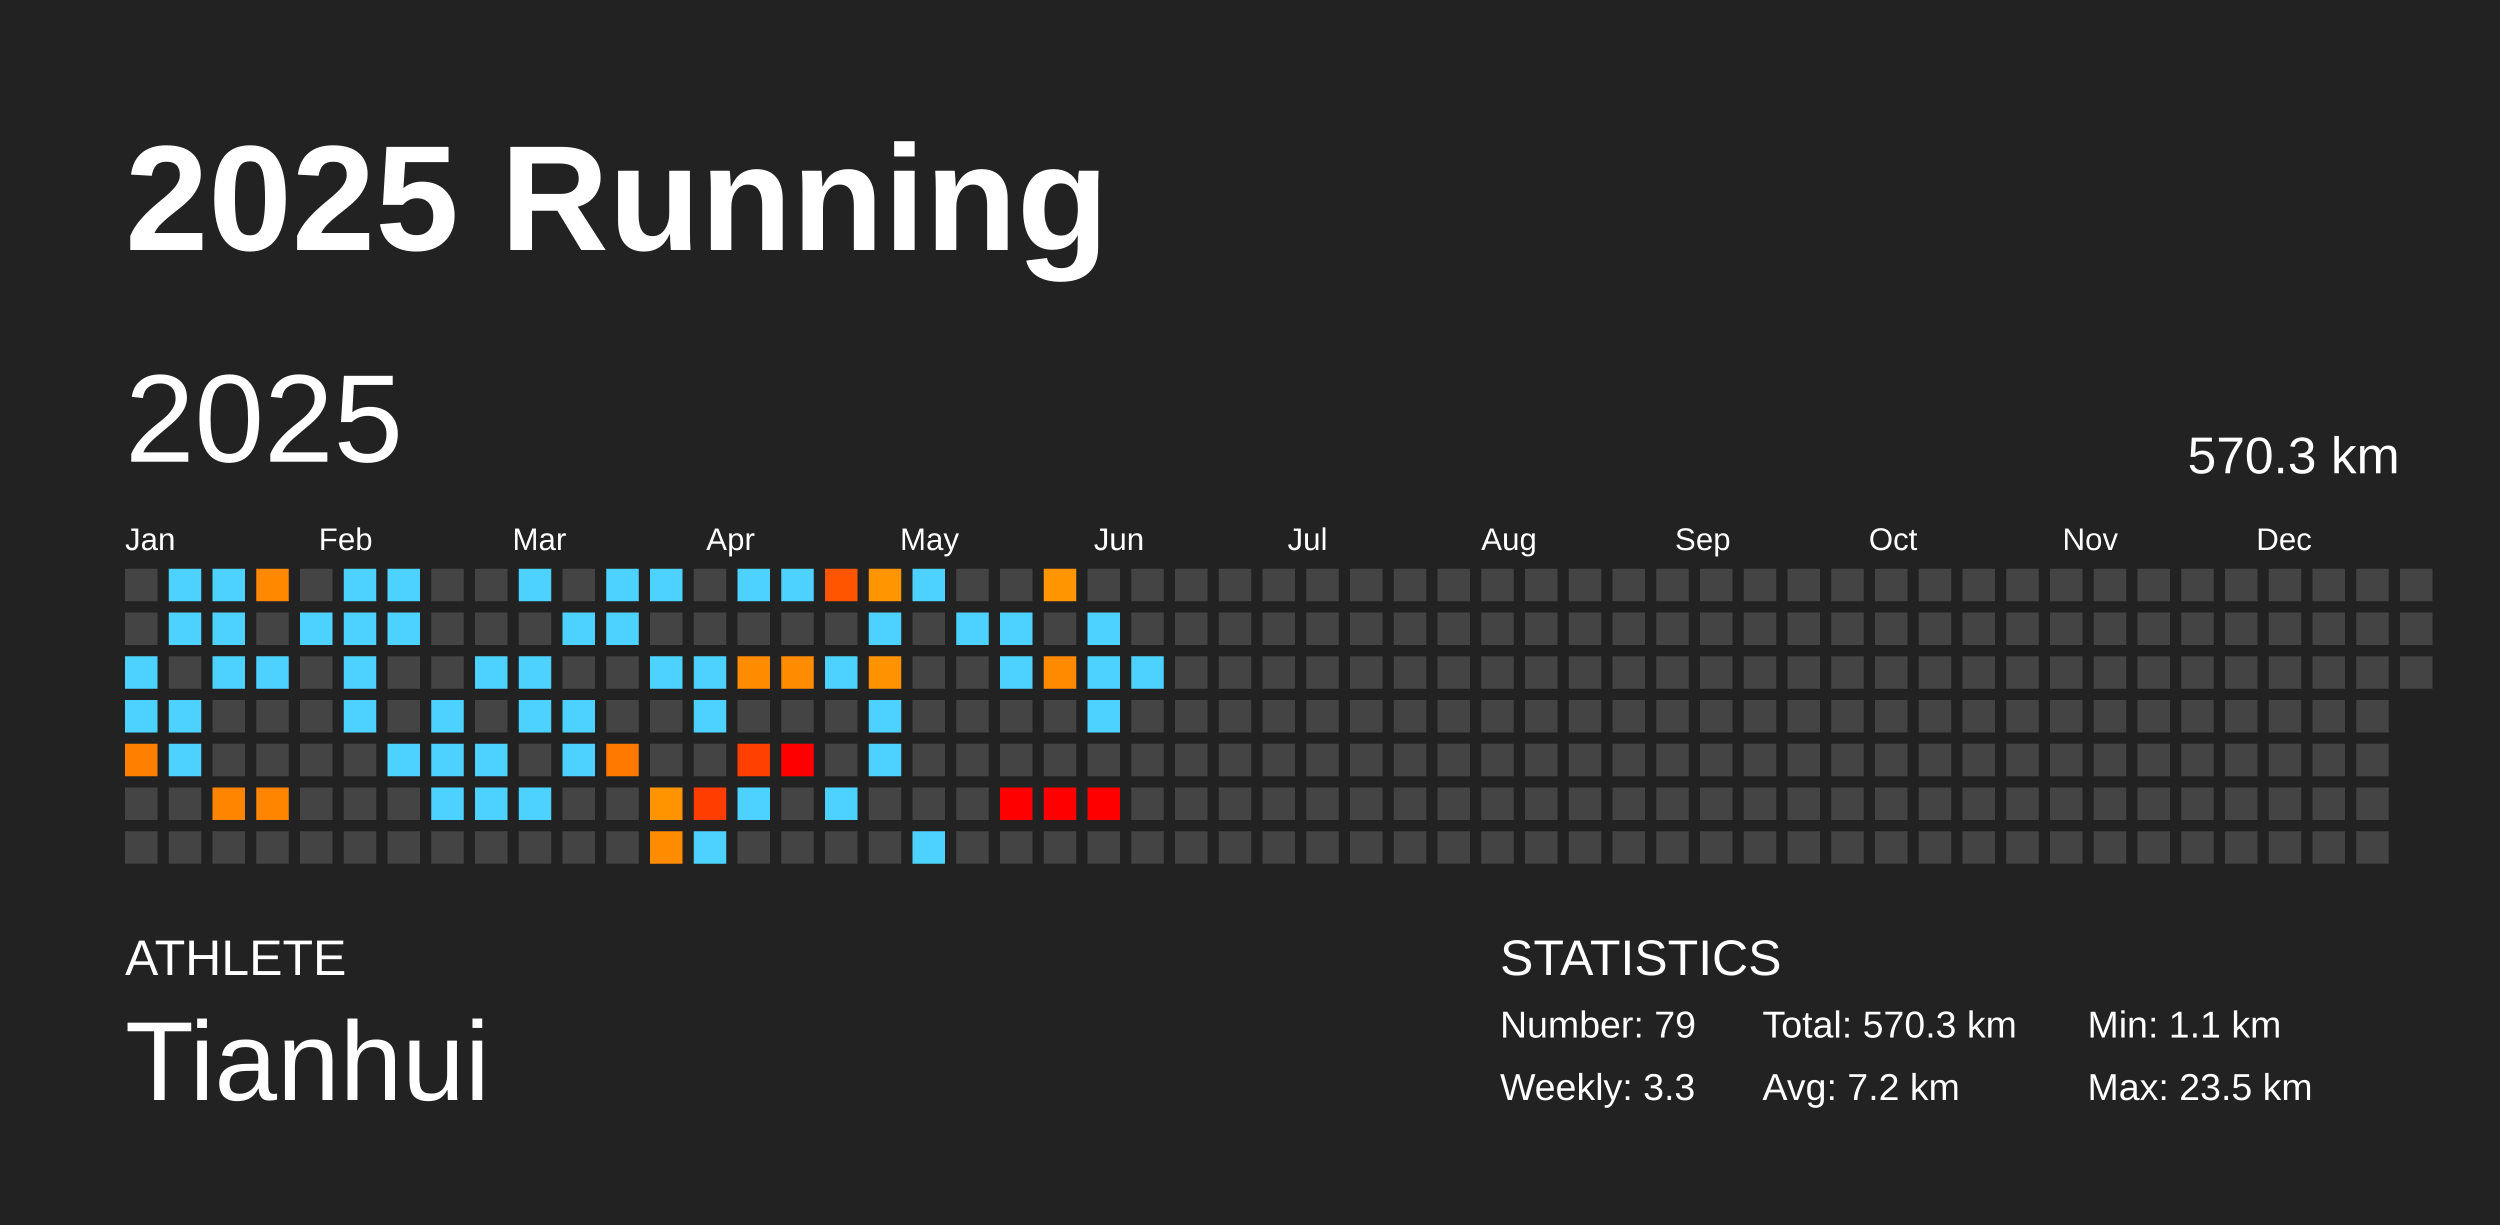
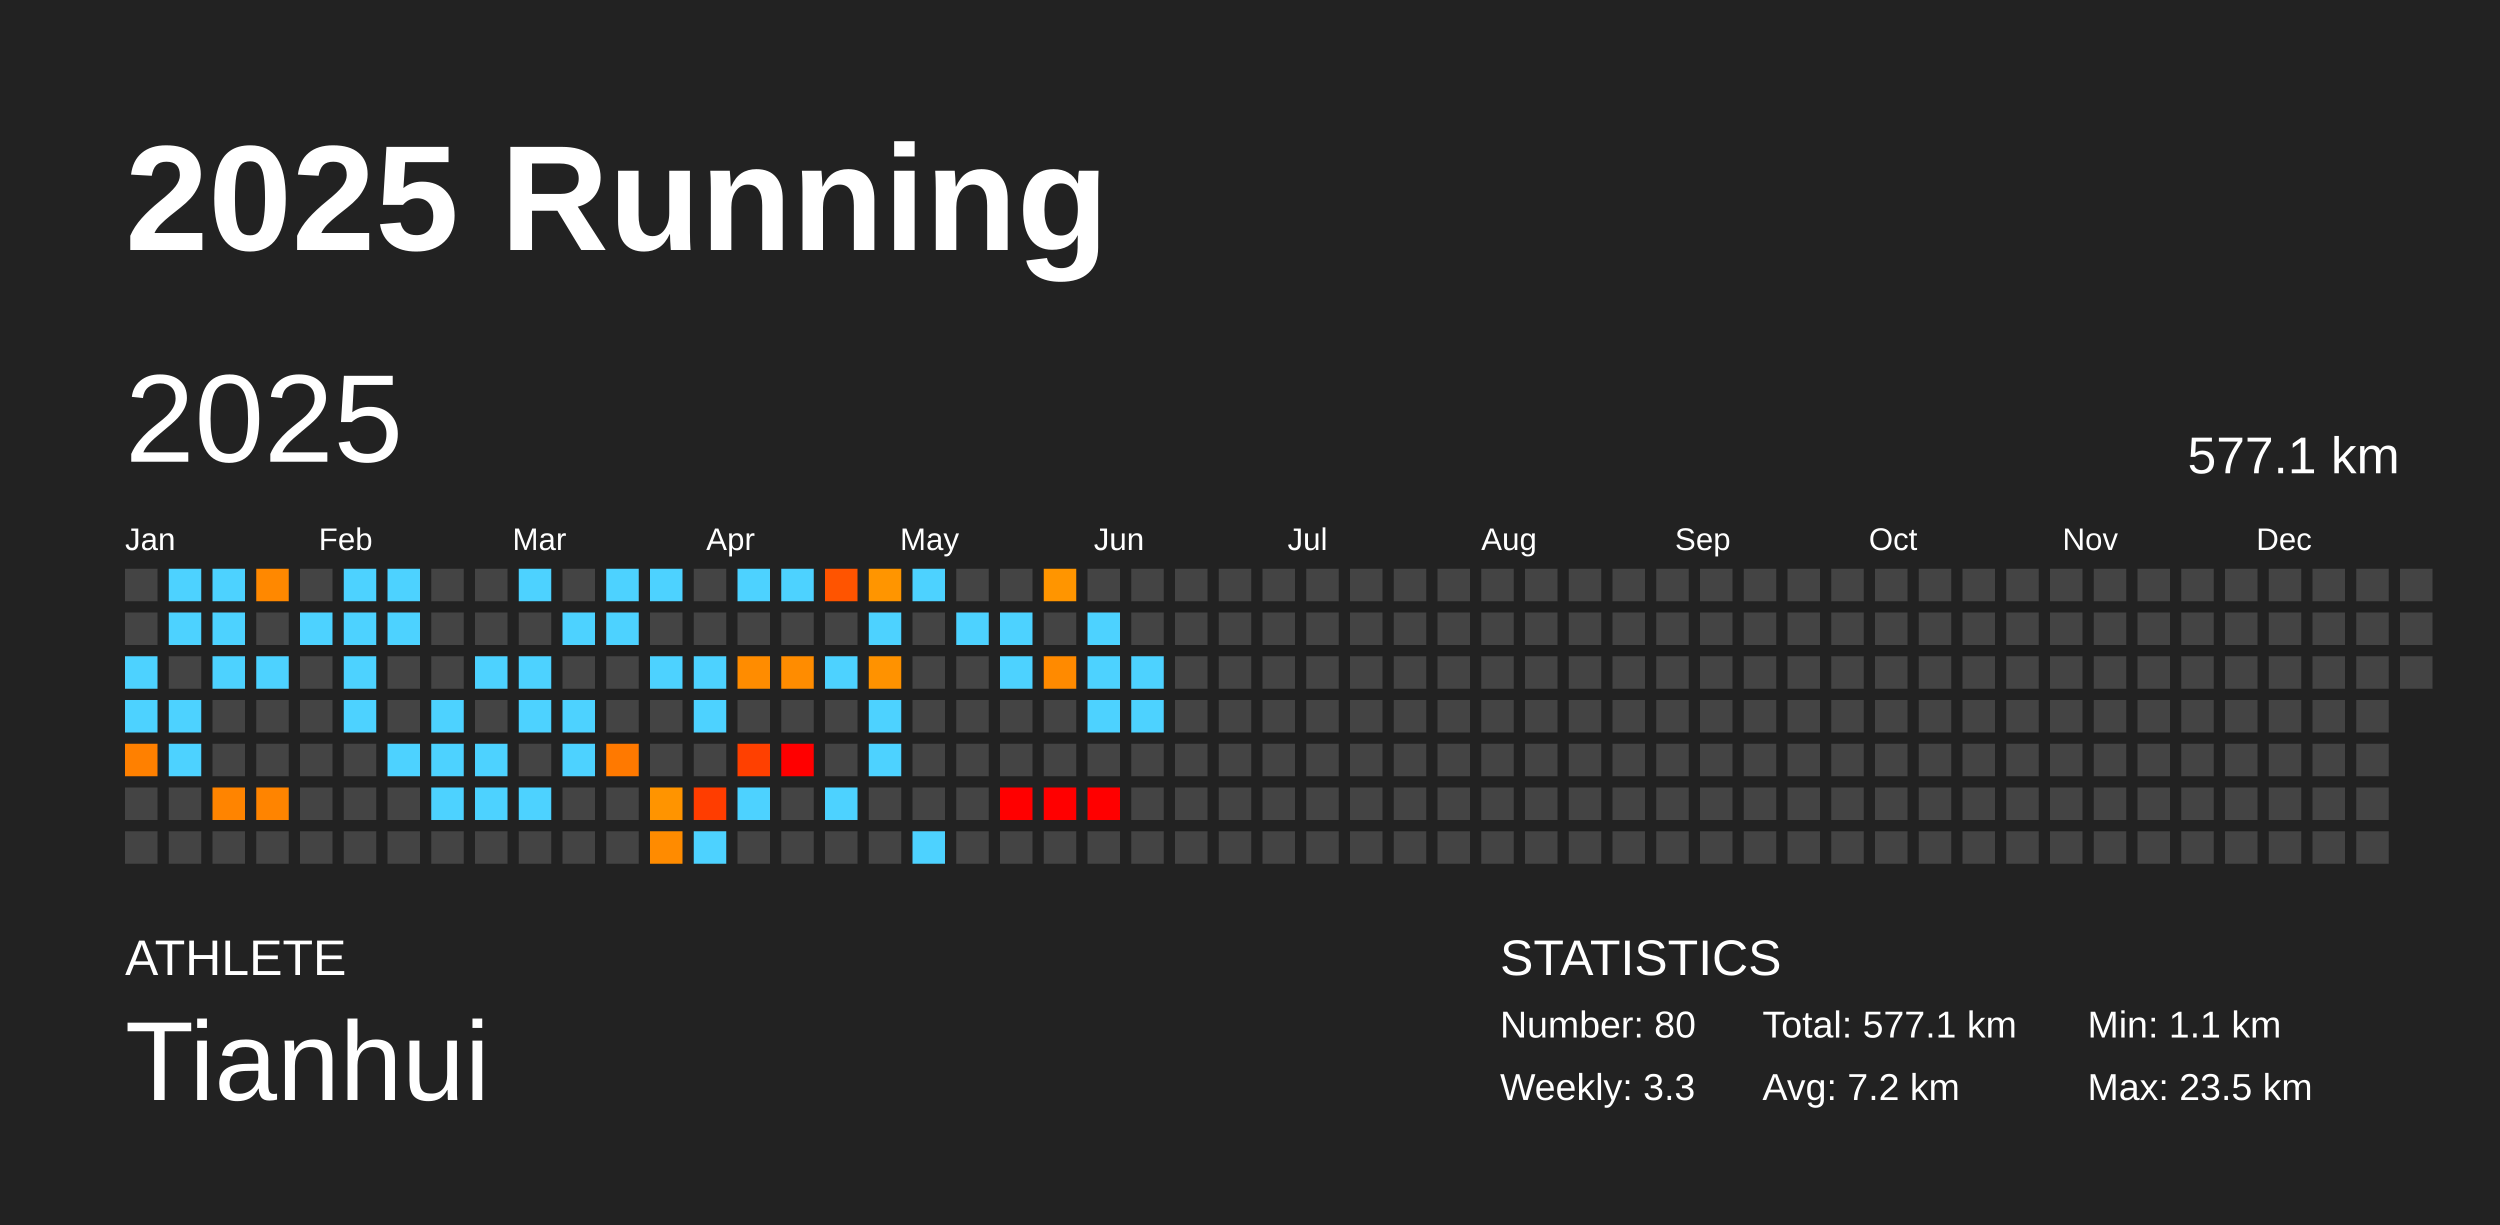
<svg xmlns="http://www.w3.org/2000/svg" baseProfile="full" height="98mm" version="1.1" viewBox="0,0,200,98" width="200mm">
  <defs />
  <rect fill="#222222" height="98" width="200" x="0" y="0" />
  <text fill="#FFFFFF" style="font-size:12px; font-family:Arial; font-weight:bold;" x="10" y="20">2025 Running</text>
  <text fill="#FFFFFF" style="font-size:4px; font-family:Arial" x="10" y="78">ATHLETE</text>
  <text fill="#FFFFFF" style="font-size:9px; font-family:Arial" x="10" y="88">Tianhui</text>
  <text fill="#FFFFFF" style="font-size:4px; font-family:Arial" x="120" y="78">STATISTICS</text>
-   <text fill="#FFFFFF" style="font-size:3px; font-family:Arial" x="120" y="83">Number: 79</text>
+   <text fill="#FFFFFF" style="font-size:3px; font-family:Arial" x="120" y="83">Number: 80</text>
  <text fill="#FFFFFF" style="font-size:3px; font-family:Arial" x="120" y="88">Weekly: 3.3</text>
-   <text fill="#FFFFFF" style="font-size:3px; font-family:Arial" x="141" y="83">Total: 570.3 km</text>
+   <text fill="#FFFFFF" style="font-size:3px; font-family:Arial" x="141" y="83">Total: 577.1 km</text>
  <text fill="#FFFFFF" style="font-size:3px; font-family:Arial" x="141" y="88">Avg: 7.2 km</text>
  <text fill="#FFFFFF" style="font-size:3px; font-family:Arial" x="167" y="83">Min: 1.1 km</text>
  <text fill="#FFFFFF" style="font-size:3px; font-family:Arial" x="167" y="88">Max: 23.5 km</text>
  <text dominant-baseline="hanging" fill="#FFFFFF" style="font-size:10.0px; font-family:Arial;" x="10" y="30">2025</text>
-   <text dominant-baseline="hanging" fill="#FFFFFF" style="font-size:4.125px; font-family:Arial;" x="175" y="35">570.3 km</text>
+   <text dominant-baseline="hanging" fill="#FFFFFF" style="font-size:4.125px; font-family:Arial;" x="175" y="35">577.1 km</text>
  <text fill="#FFFFFF" style="font-size:2.5px; font-family:Arial" x="10.0" y="44">Jan</text>
  <text fill="#FFFFFF" style="font-size:2.5px; font-family:Arial" x="25.5" y="44">Feb</text>
  <text fill="#FFFFFF" style="font-size:2.5px; font-family:Arial" x="41.0" y="44">Mar</text>
  <text fill="#FFFFFF" style="font-size:2.5px; font-family:Arial" x="56.5" y="44">Apr</text>
  <text fill="#FFFFFF" style="font-size:2.5px; font-family:Arial" x="72.0" y="44">May</text>
  <text fill="#FFFFFF" style="font-size:2.5px; font-family:Arial" x="87.5" y="44">Jun</text>
  <text fill="#FFFFFF" style="font-size:2.5px; font-family:Arial" x="103.0" y="44">Jul</text>
  <text fill="#FFFFFF" style="font-size:2.5px; font-family:Arial" x="118.5" y="44">Aug</text>
  <text fill="#FFFFFF" style="font-size:2.5px; font-family:Arial" x="134.0" y="44">Sep</text>
  <text fill="#FFFFFF" style="font-size:2.5px; font-family:Arial" x="149.5" y="44">Oct</text>
  <text fill="#FFFFFF" style="font-size:2.5px; font-family:Arial" x="165.0" y="44">Nov</text>
  <text fill="#FFFFFF" style="font-size:2.5px; font-family:Arial" x="180.5" y="44">Dec</text>
  <rect fill="#444444" height="2.6" width="2.6" x="10.0" y="45.5" />
  <rect fill="#444444" height="2.6" width="2.6" x="10.0" y="49.0" />
  <rect fill="#4dd2ff" height="2.6" width="2.6" x="10.0" y="52.5" />
  <rect fill="#4dd2ff" height="2.6" width="2.6" x="10.0" y="56.0" />
  <rect fill="#ff8000" height="2.6" width="2.6" x="10.0" y="59.5" />
  <rect fill="#444444" height="2.6" width="2.6" x="10.0" y="63.0" />
  <rect fill="#444444" height="2.6" width="2.6" x="10.0" y="66.5" />
  <rect fill="#4dd2ff" height="2.6" width="2.6" x="13.5" y="45.5" />
  <rect fill="#4dd2ff" height="2.6" width="2.6" x="13.5" y="49.0" />
  <rect fill="#444444" height="2.6" width="2.6" x="13.5" y="52.5" />
  <rect fill="#4dd2ff" height="2.6" width="2.6" x="13.5" y="56.0" />
  <rect fill="#4dd2ff" height="2.6" width="2.6" x="13.5" y="59.5" />
  <rect fill="#444444" height="2.6" width="2.6" x="13.5" y="63.0" />
  <rect fill="#444444" height="2.6" width="2.6" x="13.5" y="66.5" />
  <rect fill="#4dd2ff" height="2.6" width="2.6" x="17.0" y="45.5" />
  <rect fill="#4dd2ff" height="2.6" width="2.6" x="17.0" y="49.0" />
  <rect fill="#4dd2ff" height="2.6" width="2.6" x="17.0" y="52.5" />
  <rect fill="#444444" height="2.6" width="2.6" x="17.0" y="56.0" />
  <rect fill="#444444" height="2.6" width="2.6" x="17.0" y="59.5" />
  <rect fill="#ff8400" height="2.6" width="2.6" x="17.0" y="63.0" />
  <rect fill="#444444" height="2.6" width="2.6" x="17.0" y="66.5" />
  <rect fill="#ff8800" height="2.6" width="2.6" x="20.5" y="45.5" />
  <rect fill="#444444" height="2.6" width="2.6" x="20.5" y="49.0" />
  <rect fill="#4dd2ff" height="2.6" width="2.6" x="20.5" y="52.5" />
  <rect fill="#444444" height="2.6" width="2.6" x="20.5" y="56.0" />
  <rect fill="#444444" height="2.6" width="2.6" x="20.5" y="59.5" />
  <rect fill="#ff8400" height="2.6" width="2.6" x="20.5" y="63.0" />
  <rect fill="#444444" height="2.6" width="2.6" x="20.5" y="66.5" />
  <rect fill="#444444" height="2.6" width="2.6" x="24.0" y="45.5" />
  <rect fill="#4dd2ff" height="2.6" width="2.6" x="24.0" y="49.0" />
  <rect fill="#444444" height="2.6" width="2.6" x="24.0" y="52.5" />
  <rect fill="#444444" height="2.6" width="2.6" x="24.0" y="56.0" />
  <rect fill="#444444" height="2.6" width="2.6" x="24.0" y="59.5" />
  <rect fill="#444444" height="2.6" width="2.6" x="24.0" y="63.0" />
  <rect fill="#444444" height="2.6" width="2.6" x="24.0" y="66.5" />
  <rect fill="#4dd2ff" height="2.6" width="2.6" x="27.5" y="45.5" />
  <rect fill="#4dd2ff" height="2.6" width="2.6" x="27.5" y="49.0" />
  <rect fill="#4dd2ff" height="2.6" width="2.6" x="27.5" y="52.5" />
  <rect fill="#4dd2ff" height="2.6" width="2.6" x="27.5" y="56.0" />
  <rect fill="#444444" height="2.6" width="2.6" x="27.5" y="59.5" />
  <rect fill="#444444" height="2.6" width="2.6" x="27.5" y="63.0" />
  <rect fill="#444444" height="2.6" width="2.6" x="27.5" y="66.5" />
  <rect fill="#4dd2ff" height="2.6" width="2.6" x="31.0" y="45.5" />
  <rect fill="#4dd2ff" height="2.6" width="2.6" x="31.0" y="49.0" />
  <rect fill="#444444" height="2.6" width="2.6" x="31.0" y="52.5" />
  <rect fill="#444444" height="2.6" width="2.6" x="31.0" y="56.0" />
  <rect fill="#4dd2ff" height="2.6" width="2.6" x="31.0" y="59.5" />
  <rect fill="#444444" height="2.6" width="2.6" x="31.0" y="63.0" />
  <rect fill="#444444" height="2.6" width="2.6" x="31.0" y="66.5" />
  <rect fill="#444444" height="2.6" width="2.6" x="34.5" y="45.5" />
  <rect fill="#444444" height="2.6" width="2.6" x="34.5" y="49.0" />
  <rect fill="#444444" height="2.6" width="2.6" x="34.5" y="52.5" />
  <rect fill="#4dd2ff" height="2.6" width="2.6" x="34.5" y="56.0" />
  <rect fill="#4dd2ff" height="2.6" width="2.6" x="34.5" y="59.5" />
  <rect fill="#4dd2ff" height="2.6" width="2.6" x="34.5" y="63.0" />
  <rect fill="#444444" height="2.6" width="2.6" x="34.5" y="66.5" />
  <rect fill="#444444" height="2.6" width="2.6" x="38.0" y="45.5" />
  <rect fill="#444444" height="2.6" width="2.6" x="38.0" y="49.0" />
  <rect fill="#4dd2ff" height="2.6" width="2.6" x="38.0" y="52.5" />
  <rect fill="#444444" height="2.6" width="2.6" x="38.0" y="56.0" />
  <rect fill="#4dd2ff" height="2.6" width="2.6" x="38.0" y="59.5" />
  <rect fill="#4dd2ff" height="2.6" width="2.6" x="38.0" y="63.0" />
  <rect fill="#444444" height="2.6" width="2.6" x="38.0" y="66.5" />
  <rect fill="#4dd2ff" height="2.6" width="2.6" x="41.5" y="45.5" />
  <rect fill="#444444" height="2.6" width="2.6" x="41.5" y="49.0" />
  <rect fill="#4dd2ff" height="2.6" width="2.6" x="41.5" y="52.5" />
  <rect fill="#4dd2ff" height="2.6" width="2.6" x="41.5" y="56.0" />
  <rect fill="#444444" height="2.6" width="2.6" x="41.5" y="59.5" />
  <rect fill="#4dd2ff" height="2.6" width="2.6" x="41.5" y="63.0" />
  <rect fill="#444444" height="2.6" width="2.6" x="41.5" y="66.5" />
  <rect fill="#444444" height="2.6" width="2.6" x="45.0" y="45.5" />
  <rect fill="#4dd2ff" height="2.6" width="2.6" x="45.0" y="49.0" />
  <rect fill="#444444" height="2.6" width="2.6" x="45.0" y="52.5" />
  <rect fill="#4dd2ff" height="2.6" width="2.6" x="45.0" y="56.0" />
  <rect fill="#4dd2ff" height="2.6" width="2.6" x="45.0" y="59.5" />
  <rect fill="#444444" height="2.6" width="2.6" x="45.0" y="63.0" />
  <rect fill="#444444" height="2.6" width="2.6" x="45.0" y="66.5" />
  <rect fill="#4dd2ff" height="2.6" width="2.6" x="48.5" y="45.5" />
  <rect fill="#4dd2ff" height="2.6" width="2.6" x="48.5" y="49.0" />
  <rect fill="#444444" height="2.6" width="2.6" x="48.5" y="52.5" />
  <rect fill="#444444" height="2.6" width="2.6" x="48.5" y="56.0" />
  <rect fill="#ff7900" height="2.6" width="2.6" x="48.5" y="59.5" />
  <rect fill="#444444" height="2.6" width="2.6" x="48.5" y="63.0" />
  <rect fill="#444444" height="2.6" width="2.6" x="48.5" y="66.5" />
  <rect fill="#4dd2ff" height="2.6" width="2.6" x="52.0" y="45.5" />
  <rect fill="#444444" height="2.6" width="2.6" x="52.0" y="49.0" />
  <rect fill="#4dd2ff" height="2.6" width="2.6" x="52.0" y="52.5" />
  <rect fill="#444444" height="2.6" width="2.6" x="52.0" y="56.0" />
  <rect fill="#444444" height="2.6" width="2.6" x="52.0" y="59.5" />
  <rect fill="#ff9400" height="2.6" width="2.6" x="52.0" y="63.0" />
  <rect fill="#ff8b00" height="2.6" width="2.6" x="52.0" y="66.5" />
  <rect fill="#444444" height="2.6" width="2.6" x="55.5" y="45.5" />
  <rect fill="#444444" height="2.6" width="2.6" x="55.5" y="49.0" />
  <rect fill="#4dd2ff" height="2.6" width="2.6" x="55.5" y="52.5" />
  <rect fill="#4dd2ff" height="2.6" width="2.6" x="55.5" y="56.0" />
  <rect fill="#444444" height="2.6" width="2.6" x="55.5" y="59.5" />
  <rect fill="#ff3d00" height="2.6" width="2.6" x="55.5" y="63.0" />
  <rect fill="#4dd2ff" height="2.6" width="2.6" x="55.5" y="66.5" />
  <rect fill="#4dd2ff" height="2.6" width="2.6" x="59.0" y="45.5" />
  <rect fill="#444444" height="2.6" width="2.6" x="59.0" y="49.0" />
  <rect fill="#ff8c00" height="2.6" width="2.6" x="59.0" y="52.5" />
  <rect fill="#444444" height="2.6" width="2.6" x="59.0" y="56.0" />
  <rect fill="#ff4000" height="2.6" width="2.6" x="59.0" y="59.5" />
  <rect fill="#4dd2ff" height="2.6" width="2.6" x="59.0" y="63.0" />
  <rect fill="#444444" height="2.6" width="2.6" x="59.0" y="66.5" />
  <rect fill="#4dd2ff" height="2.6" width="2.6" x="62.5" y="45.5" />
  <rect fill="#444444" height="2.6" width="2.6" x="62.5" y="49.0" />
  <rect fill="#ff8c00" height="2.6" width="2.6" x="62.5" y="52.5" />
  <rect fill="#444444" height="2.6" width="2.6" x="62.5" y="56.0" />
  <rect fill="red" height="2.6" width="2.6" x="62.5" y="59.5" />
  <rect fill="#444444" height="2.6" width="2.6" x="62.5" y="63.0" />
  <rect fill="#444444" height="2.6" width="2.6" x="62.5" y="66.5" />
  <rect fill="#ff5400" height="2.6" width="2.6" x="66.0" y="45.5" />
  <rect fill="#444444" height="2.6" width="2.6" x="66.0" y="49.0" />
  <rect fill="#4dd2ff" height="2.6" width="2.6" x="66.0" y="52.5" />
  <rect fill="#444444" height="2.6" width="2.6" x="66.0" y="56.0" />
  <rect fill="#444444" height="2.6" width="2.6" x="66.0" y="59.5" />
  <rect fill="#4dd2ff" height="2.6" width="2.6" x="66.0" y="63.0" />
  <rect fill="#444444" height="2.6" width="2.6" x="66.0" y="66.5" />
  <rect fill="#ff9500" height="2.6" width="2.6" x="69.5" y="45.5" />
  <rect fill="#4dd2ff" height="2.6" width="2.6" x="69.5" y="49.0" />
  <rect fill="#ff9200" height="2.6" width="2.6" x="69.5" y="52.5" />
  <rect fill="#4dd2ff" height="2.6" width="2.6" x="69.5" y="56.0" />
  <rect fill="#4dd2ff" height="2.6" width="2.6" x="69.5" y="59.5" />
  <rect fill="#444444" height="2.6" width="2.6" x="69.5" y="63.0" />
  <rect fill="#444444" height="2.6" width="2.6" x="69.5" y="66.5" />
  <rect fill="#4dd2ff" height="2.6" width="2.6" x="73.0" y="45.5" />
  <rect fill="#444444" height="2.6" width="2.6" x="73.0" y="49.0" />
  <rect fill="#444444" height="2.6" width="2.6" x="73.0" y="52.5" />
  <rect fill="#444444" height="2.6" width="2.6" x="73.0" y="56.0" />
  <rect fill="#444444" height="2.6" width="2.6" x="73.0" y="59.5" />
  <rect fill="#444444" height="2.6" width="2.6" x="73.0" y="63.0" />
  <rect fill="#4dd2ff" height="2.6" width="2.6" x="73.0" y="66.5" />
  <rect fill="#444444" height="2.6" width="2.6" x="76.5" y="45.5" />
  <rect fill="#4dd2ff" height="2.6" width="2.6" x="76.5" y="49.0" />
  <rect fill="#444444" height="2.6" width="2.6" x="76.5" y="52.5" />
  <rect fill="#444444" height="2.6" width="2.6" x="76.5" y="56.0" />
  <rect fill="#444444" height="2.6" width="2.6" x="76.5" y="59.5" />
  <rect fill="#444444" height="2.6" width="2.6" x="76.5" y="63.0" />
  <rect fill="#444444" height="2.6" width="2.6" x="76.5" y="66.5" />
  <rect fill="#444444" height="2.6" width="2.6" x="80.0" y="45.5" />
  <rect fill="#4dd2ff" height="2.6" width="2.6" x="80.0" y="49.0" />
  <rect fill="#4dd2ff" height="2.6" width="2.6" x="80.0" y="52.5" />
  <rect fill="#444444" height="2.6" width="2.6" x="80.0" y="56.0" />
  <rect fill="#444444" height="2.6" width="2.6" x="80.0" y="59.5" />
  <rect fill="red" height="2.6" width="2.6" x="80.0" y="63.0" />
  <rect fill="#444444" height="2.6" width="2.6" x="80.0" y="66.5" />
  <rect fill="#ff9500" height="2.6" width="2.6" x="83.5" y="45.5" />
  <rect fill="#444444" height="2.6" width="2.6" x="83.5" y="49.0" />
  <rect fill="#ff8a00" height="2.6" width="2.6" x="83.5" y="52.5" />
  <rect fill="#444444" height="2.6" width="2.6" x="83.5" y="56.0" />
  <rect fill="#444444" height="2.6" width="2.6" x="83.5" y="59.5" />
  <rect fill="red" height="2.6" width="2.6" x="83.5" y="63.0" />
  <rect fill="#444444" height="2.6" width="2.6" x="83.5" y="66.5" />
  <rect fill="#444444" height="2.6" width="2.6" x="87.0" y="45.5" />
  <rect fill="#4dd2ff" height="2.6" width="2.6" x="87.0" y="49.0" />
  <rect fill="#4dd2ff" height="2.6" width="2.6" x="87.0" y="52.5" />
  <rect fill="#4dd2ff" height="2.6" width="2.6" x="87.0" y="56.0" />
  <rect fill="#444444" height="2.6" width="2.6" x="87.0" y="59.5" />
  <rect fill="red" height="2.6" width="2.6" x="87.0" y="63.0" />
  <rect fill="#444444" height="2.6" width="2.6" x="87.0" y="66.5" />
  <rect fill="#444444" height="2.6" width="2.6" x="90.5" y="45.5" />
  <rect fill="#444444" height="2.6" width="2.6" x="90.5" y="49.0" />
  <rect fill="#4dd2ff" height="2.6" width="2.6" x="90.5" y="52.5" />
-   <rect fill="#444444" height="2.6" width="2.6" x="90.5" y="56.0" />
+   <rect fill="#4dd2ff" height="2.6" width="2.6" x="90.5" y="56.0" />
  <rect fill="#444444" height="2.6" width="2.6" x="90.5" y="59.5" />
  <rect fill="#444444" height="2.6" width="2.6" x="90.5" y="63.0" />
  <rect fill="#444444" height="2.6" width="2.6" x="90.5" y="66.5" />
  <rect fill="#444444" height="2.6" width="2.6" x="94.0" y="45.5" />
  <rect fill="#444444" height="2.6" width="2.6" x="94.0" y="49.0" />
  <rect fill="#444444" height="2.6" width="2.6" x="94.0" y="52.5" />
  <rect fill="#444444" height="2.6" width="2.6" x="94.0" y="56.0" />
  <rect fill="#444444" height="2.6" width="2.6" x="94.0" y="59.5" />
  <rect fill="#444444" height="2.6" width="2.6" x="94.0" y="63.0" />
  <rect fill="#444444" height="2.6" width="2.6" x="94.0" y="66.5" />
  <rect fill="#444444" height="2.6" width="2.6" x="97.5" y="45.5" />
  <rect fill="#444444" height="2.6" width="2.6" x="97.5" y="49.0" />
  <rect fill="#444444" height="2.6" width="2.6" x="97.5" y="52.5" />
  <rect fill="#444444" height="2.6" width="2.6" x="97.5" y="56.0" />
  <rect fill="#444444" height="2.6" width="2.6" x="97.5" y="59.5" />
  <rect fill="#444444" height="2.6" width="2.6" x="97.5" y="63.0" />
  <rect fill="#444444" height="2.6" width="2.6" x="97.5" y="66.5" />
  <rect fill="#444444" height="2.6" width="2.6" x="101.0" y="45.5" />
  <rect fill="#444444" height="2.6" width="2.6" x="101.0" y="49.0" />
  <rect fill="#444444" height="2.6" width="2.6" x="101.0" y="52.5" />
  <rect fill="#444444" height="2.6" width="2.6" x="101.0" y="56.0" />
  <rect fill="#444444" height="2.6" width="2.6" x="101.0" y="59.5" />
  <rect fill="#444444" height="2.6" width="2.6" x="101.0" y="63.0" />
  <rect fill="#444444" height="2.6" width="2.6" x="101.0" y="66.5" />
  <rect fill="#444444" height="2.6" width="2.6" x="104.5" y="45.5" />
  <rect fill="#444444" height="2.6" width="2.6" x="104.5" y="49.0" />
  <rect fill="#444444" height="2.6" width="2.6" x="104.5" y="52.5" />
  <rect fill="#444444" height="2.6" width="2.6" x="104.5" y="56.0" />
  <rect fill="#444444" height="2.6" width="2.6" x="104.5" y="59.5" />
  <rect fill="#444444" height="2.6" width="2.6" x="104.5" y="63.0" />
  <rect fill="#444444" height="2.6" width="2.6" x="104.5" y="66.5" />
  <rect fill="#444444" height="2.6" width="2.6" x="108.0" y="45.5" />
  <rect fill="#444444" height="2.6" width="2.6" x="108.0" y="49.0" />
  <rect fill="#444444" height="2.6" width="2.6" x="108.0" y="52.5" />
  <rect fill="#444444" height="2.6" width="2.6" x="108.0" y="56.0" />
  <rect fill="#444444" height="2.6" width="2.6" x="108.0" y="59.5" />
  <rect fill="#444444" height="2.6" width="2.6" x="108.0" y="63.0" />
  <rect fill="#444444" height="2.6" width="2.6" x="108.0" y="66.5" />
  <rect fill="#444444" height="2.6" width="2.6" x="111.5" y="45.5" />
  <rect fill="#444444" height="2.6" width="2.6" x="111.5" y="49.0" />
  <rect fill="#444444" height="2.6" width="2.6" x="111.5" y="52.5" />
  <rect fill="#444444" height="2.6" width="2.6" x="111.5" y="56.0" />
  <rect fill="#444444" height="2.6" width="2.6" x="111.5" y="59.5" />
  <rect fill="#444444" height="2.6" width="2.6" x="111.5" y="63.0" />
  <rect fill="#444444" height="2.6" width="2.6" x="111.5" y="66.5" />
  <rect fill="#444444" height="2.6" width="2.6" x="115.0" y="45.5" />
  <rect fill="#444444" height="2.6" width="2.6" x="115.0" y="49.0" />
  <rect fill="#444444" height="2.6" width="2.6" x="115.0" y="52.5" />
  <rect fill="#444444" height="2.6" width="2.6" x="115.0" y="56.0" />
  <rect fill="#444444" height="2.6" width="2.6" x="115.0" y="59.5" />
  <rect fill="#444444" height="2.6" width="2.6" x="115.0" y="63.0" />
  <rect fill="#444444" height="2.6" width="2.6" x="115.0" y="66.5" />
  <rect fill="#444444" height="2.6" width="2.6" x="118.5" y="45.5" />
  <rect fill="#444444" height="2.6" width="2.6" x="118.5" y="49.0" />
  <rect fill="#444444" height="2.6" width="2.6" x="118.5" y="52.5" />
  <rect fill="#444444" height="2.6" width="2.6" x="118.5" y="56.0" />
  <rect fill="#444444" height="2.6" width="2.6" x="118.5" y="59.5" />
  <rect fill="#444444" height="2.6" width="2.6" x="118.5" y="63.0" />
  <rect fill="#444444" height="2.6" width="2.6" x="118.5" y="66.5" />
  <rect fill="#444444" height="2.6" width="2.6" x="122.0" y="45.5" />
  <rect fill="#444444" height="2.6" width="2.6" x="122.0" y="49.0" />
  <rect fill="#444444" height="2.6" width="2.6" x="122.0" y="52.5" />
  <rect fill="#444444" height="2.6" width="2.6" x="122.0" y="56.0" />
  <rect fill="#444444" height="2.6" width="2.6" x="122.0" y="59.5" />
  <rect fill="#444444" height="2.6" width="2.6" x="122.0" y="63.0" />
  <rect fill="#444444" height="2.6" width="2.6" x="122.0" y="66.5" />
  <rect fill="#444444" height="2.6" width="2.6" x="125.5" y="45.5" />
  <rect fill="#444444" height="2.6" width="2.6" x="125.5" y="49.0" />
  <rect fill="#444444" height="2.6" width="2.6" x="125.5" y="52.5" />
  <rect fill="#444444" height="2.6" width="2.6" x="125.5" y="56.0" />
  <rect fill="#444444" height="2.6" width="2.6" x="125.5" y="59.5" />
  <rect fill="#444444" height="2.6" width="2.6" x="125.5" y="63.0" />
  <rect fill="#444444" height="2.6" width="2.6" x="125.5" y="66.5" />
  <rect fill="#444444" height="2.6" width="2.6" x="129.0" y="45.5" />
  <rect fill="#444444" height="2.6" width="2.6" x="129.0" y="49.0" />
  <rect fill="#444444" height="2.6" width="2.6" x="129.0" y="52.5" />
  <rect fill="#444444" height="2.6" width="2.6" x="129.0" y="56.0" />
  <rect fill="#444444" height="2.6" width="2.6" x="129.0" y="59.5" />
  <rect fill="#444444" height="2.6" width="2.6" x="129.0" y="63.0" />
  <rect fill="#444444" height="2.6" width="2.6" x="129.0" y="66.5" />
  <rect fill="#444444" height="2.6" width="2.6" x="132.5" y="45.5" />
  <rect fill="#444444" height="2.6" width="2.6" x="132.5" y="49.0" />
  <rect fill="#444444" height="2.6" width="2.6" x="132.5" y="52.5" />
  <rect fill="#444444" height="2.6" width="2.6" x="132.5" y="56.0" />
  <rect fill="#444444" height="2.6" width="2.6" x="132.5" y="59.5" />
  <rect fill="#444444" height="2.6" width="2.6" x="132.5" y="63.0" />
  <rect fill="#444444" height="2.6" width="2.6" x="132.5" y="66.5" />
  <rect fill="#444444" height="2.6" width="2.6" x="136.0" y="45.5" />
  <rect fill="#444444" height="2.6" width="2.6" x="136.0" y="49.0" />
  <rect fill="#444444" height="2.6" width="2.6" x="136.0" y="52.5" />
  <rect fill="#444444" height="2.6" width="2.6" x="136.0" y="56.0" />
  <rect fill="#444444" height="2.6" width="2.6" x="136.0" y="59.5" />
  <rect fill="#444444" height="2.6" width="2.6" x="136.0" y="63.0" />
  <rect fill="#444444" height="2.6" width="2.6" x="136.0" y="66.5" />
  <rect fill="#444444" height="2.6" width="2.6" x="139.5" y="45.5" />
  <rect fill="#444444" height="2.6" width="2.6" x="139.5" y="49.0" />
  <rect fill="#444444" height="2.6" width="2.6" x="139.5" y="52.5" />
  <rect fill="#444444" height="2.6" width="2.6" x="139.5" y="56.0" />
  <rect fill="#444444" height="2.6" width="2.6" x="139.5" y="59.5" />
  <rect fill="#444444" height="2.6" width="2.6" x="139.5" y="63.0" />
  <rect fill="#444444" height="2.6" width="2.6" x="139.5" y="66.5" />
  <rect fill="#444444" height="2.6" width="2.6" x="143.0" y="45.5" />
  <rect fill="#444444" height="2.6" width="2.6" x="143.0" y="49.0" />
  <rect fill="#444444" height="2.6" width="2.6" x="143.0" y="52.5" />
  <rect fill="#444444" height="2.6" width="2.6" x="143.0" y="56.0" />
  <rect fill="#444444" height="2.6" width="2.6" x="143.0" y="59.5" />
  <rect fill="#444444" height="2.6" width="2.6" x="143.0" y="63.0" />
  <rect fill="#444444" height="2.6" width="2.6" x="143.0" y="66.5" />
  <rect fill="#444444" height="2.6" width="2.6" x="146.5" y="45.5" />
  <rect fill="#444444" height="2.6" width="2.6" x="146.5" y="49.0" />
  <rect fill="#444444" height="2.6" width="2.6" x="146.5" y="52.5" />
  <rect fill="#444444" height="2.6" width="2.6" x="146.5" y="56.0" />
  <rect fill="#444444" height="2.6" width="2.6" x="146.5" y="59.5" />
  <rect fill="#444444" height="2.6" width="2.6" x="146.5" y="63.0" />
  <rect fill="#444444" height="2.6" width="2.6" x="146.5" y="66.5" />
  <rect fill="#444444" height="2.6" width="2.6" x="150.0" y="45.5" />
  <rect fill="#444444" height="2.6" width="2.6" x="150.0" y="49.0" />
  <rect fill="#444444" height="2.6" width="2.6" x="150.0" y="52.5" />
  <rect fill="#444444" height="2.6" width="2.6" x="150.0" y="56.0" />
  <rect fill="#444444" height="2.6" width="2.6" x="150.0" y="59.5" />
  <rect fill="#444444" height="2.6" width="2.6" x="150.0" y="63.0" />
  <rect fill="#444444" height="2.6" width="2.6" x="150.0" y="66.5" />
  <rect fill="#444444" height="2.6" width="2.6" x="153.5" y="45.5" />
  <rect fill="#444444" height="2.6" width="2.6" x="153.5" y="49.0" />
  <rect fill="#444444" height="2.6" width="2.6" x="153.5" y="52.5" />
  <rect fill="#444444" height="2.6" width="2.6" x="153.5" y="56.0" />
  <rect fill="#444444" height="2.6" width="2.6" x="153.5" y="59.5" />
  <rect fill="#444444" height="2.6" width="2.6" x="153.5" y="63.0" />
  <rect fill="#444444" height="2.6" width="2.6" x="153.5" y="66.5" />
  <rect fill="#444444" height="2.6" width="2.6" x="157.0" y="45.5" />
  <rect fill="#444444" height="2.6" width="2.6" x="157.0" y="49.0" />
  <rect fill="#444444" height="2.6" width="2.6" x="157.0" y="52.5" />
  <rect fill="#444444" height="2.6" width="2.6" x="157.0" y="56.0" />
  <rect fill="#444444" height="2.6" width="2.6" x="157.0" y="59.5" />
  <rect fill="#444444" height="2.6" width="2.6" x="157.0" y="63.0" />
  <rect fill="#444444" height="2.6" width="2.6" x="157.0" y="66.5" />
  <rect fill="#444444" height="2.6" width="2.6" x="160.5" y="45.5" />
  <rect fill="#444444" height="2.6" width="2.6" x="160.5" y="49.0" />
  <rect fill="#444444" height="2.6" width="2.6" x="160.5" y="52.5" />
  <rect fill="#444444" height="2.6" width="2.6" x="160.5" y="56.0" />
  <rect fill="#444444" height="2.6" width="2.6" x="160.5" y="59.5" />
  <rect fill="#444444" height="2.6" width="2.6" x="160.5" y="63.0" />
  <rect fill="#444444" height="2.6" width="2.6" x="160.5" y="66.5" />
  <rect fill="#444444" height="2.6" width="2.6" x="164.0" y="45.5" />
  <rect fill="#444444" height="2.6" width="2.6" x="164.0" y="49.0" />
  <rect fill="#444444" height="2.6" width="2.6" x="164.0" y="52.5" />
  <rect fill="#444444" height="2.6" width="2.6" x="164.0" y="56.0" />
  <rect fill="#444444" height="2.6" width="2.6" x="164.0" y="59.5" />
  <rect fill="#444444" height="2.6" width="2.6" x="164.0" y="63.0" />
  <rect fill="#444444" height="2.6" width="2.6" x="164.0" y="66.5" />
  <rect fill="#444444" height="2.6" width="2.6" x="167.5" y="45.5" />
  <rect fill="#444444" height="2.6" width="2.6" x="167.5" y="49.0" />
  <rect fill="#444444" height="2.6" width="2.6" x="167.5" y="52.5" />
  <rect fill="#444444" height="2.6" width="2.6" x="167.5" y="56.0" />
  <rect fill="#444444" height="2.6" width="2.6" x="167.5" y="59.5" />
  <rect fill="#444444" height="2.6" width="2.6" x="167.5" y="63.0" />
  <rect fill="#444444" height="2.6" width="2.6" x="167.5" y="66.5" />
  <rect fill="#444444" height="2.6" width="2.6" x="171.0" y="45.5" />
  <rect fill="#444444" height="2.6" width="2.6" x="171.0" y="49.0" />
  <rect fill="#444444" height="2.6" width="2.6" x="171.0" y="52.5" />
  <rect fill="#444444" height="2.6" width="2.6" x="171.0" y="56.0" />
  <rect fill="#444444" height="2.6" width="2.6" x="171.0" y="59.5" />
  <rect fill="#444444" height="2.6" width="2.6" x="171.0" y="63.0" />
  <rect fill="#444444" height="2.6" width="2.6" x="171.0" y="66.5" />
  <rect fill="#444444" height="2.6" width="2.6" x="174.5" y="45.5" />
  <rect fill="#444444" height="2.6" width="2.6" x="174.5" y="49.0" />
  <rect fill="#444444" height="2.6" width="2.6" x="174.5" y="52.5" />
  <rect fill="#444444" height="2.6" width="2.6" x="174.5" y="56.0" />
  <rect fill="#444444" height="2.6" width="2.6" x="174.5" y="59.5" />
  <rect fill="#444444" height="2.6" width="2.6" x="174.5" y="63.0" />
  <rect fill="#444444" height="2.6" width="2.6" x="174.5" y="66.5" />
  <rect fill="#444444" height="2.6" width="2.6" x="178.0" y="45.5" />
  <rect fill="#444444" height="2.6" width="2.6" x="178.0" y="49.0" />
  <rect fill="#444444" height="2.6" width="2.6" x="178.0" y="52.5" />
  <rect fill="#444444" height="2.6" width="2.6" x="178.0" y="56.0" />
  <rect fill="#444444" height="2.6" width="2.6" x="178.0" y="59.5" />
  <rect fill="#444444" height="2.6" width="2.6" x="178.0" y="63.0" />
  <rect fill="#444444" height="2.6" width="2.6" x="178.0" y="66.5" />
  <rect fill="#444444" height="2.6" width="2.6" x="181.5" y="45.5" />
  <rect fill="#444444" height="2.6" width="2.6" x="181.5" y="49.0" />
  <rect fill="#444444" height="2.6" width="2.6" x="181.5" y="52.5" />
  <rect fill="#444444" height="2.6" width="2.6" x="181.5" y="56.0" />
  <rect fill="#444444" height="2.6" width="2.6" x="181.5" y="59.5" />
  <rect fill="#444444" height="2.6" width="2.6" x="181.5" y="63.0" />
  <rect fill="#444444" height="2.6" width="2.6" x="181.5" y="66.5" />
  <rect fill="#444444" height="2.6" width="2.6" x="185.0" y="45.5" />
  <rect fill="#444444" height="2.6" width="2.6" x="185.0" y="49.0" />
  <rect fill="#444444" height="2.6" width="2.6" x="185.0" y="52.5" />
  <rect fill="#444444" height="2.6" width="2.6" x="185.0" y="56.0" />
  <rect fill="#444444" height="2.6" width="2.6" x="185.0" y="59.5" />
  <rect fill="#444444" height="2.6" width="2.6" x="185.0" y="63.0" />
  <rect fill="#444444" height="2.6" width="2.6" x="185.0" y="66.5" />
  <rect fill="#444444" height="2.6" width="2.6" x="188.5" y="45.5" />
  <rect fill="#444444" height="2.6" width="2.6" x="188.5" y="49.0" />
  <rect fill="#444444" height="2.6" width="2.6" x="188.5" y="52.5" />
  <rect fill="#444444" height="2.6" width="2.6" x="188.5" y="56.0" />
  <rect fill="#444444" height="2.6" width="2.6" x="188.5" y="59.5" />
  <rect fill="#444444" height="2.6" width="2.6" x="188.5" y="63.0" />
  <rect fill="#444444" height="2.6" width="2.6" x="188.5" y="66.5" />
  <rect fill="#444444" height="2.6" width="2.6" x="192.0" y="45.5" />
  <rect fill="#444444" height="2.6" width="2.6" x="192.0" y="49.0" />
  <rect fill="#444444" height="2.6" width="2.6" x="192.0" y="52.5" />
</svg>
